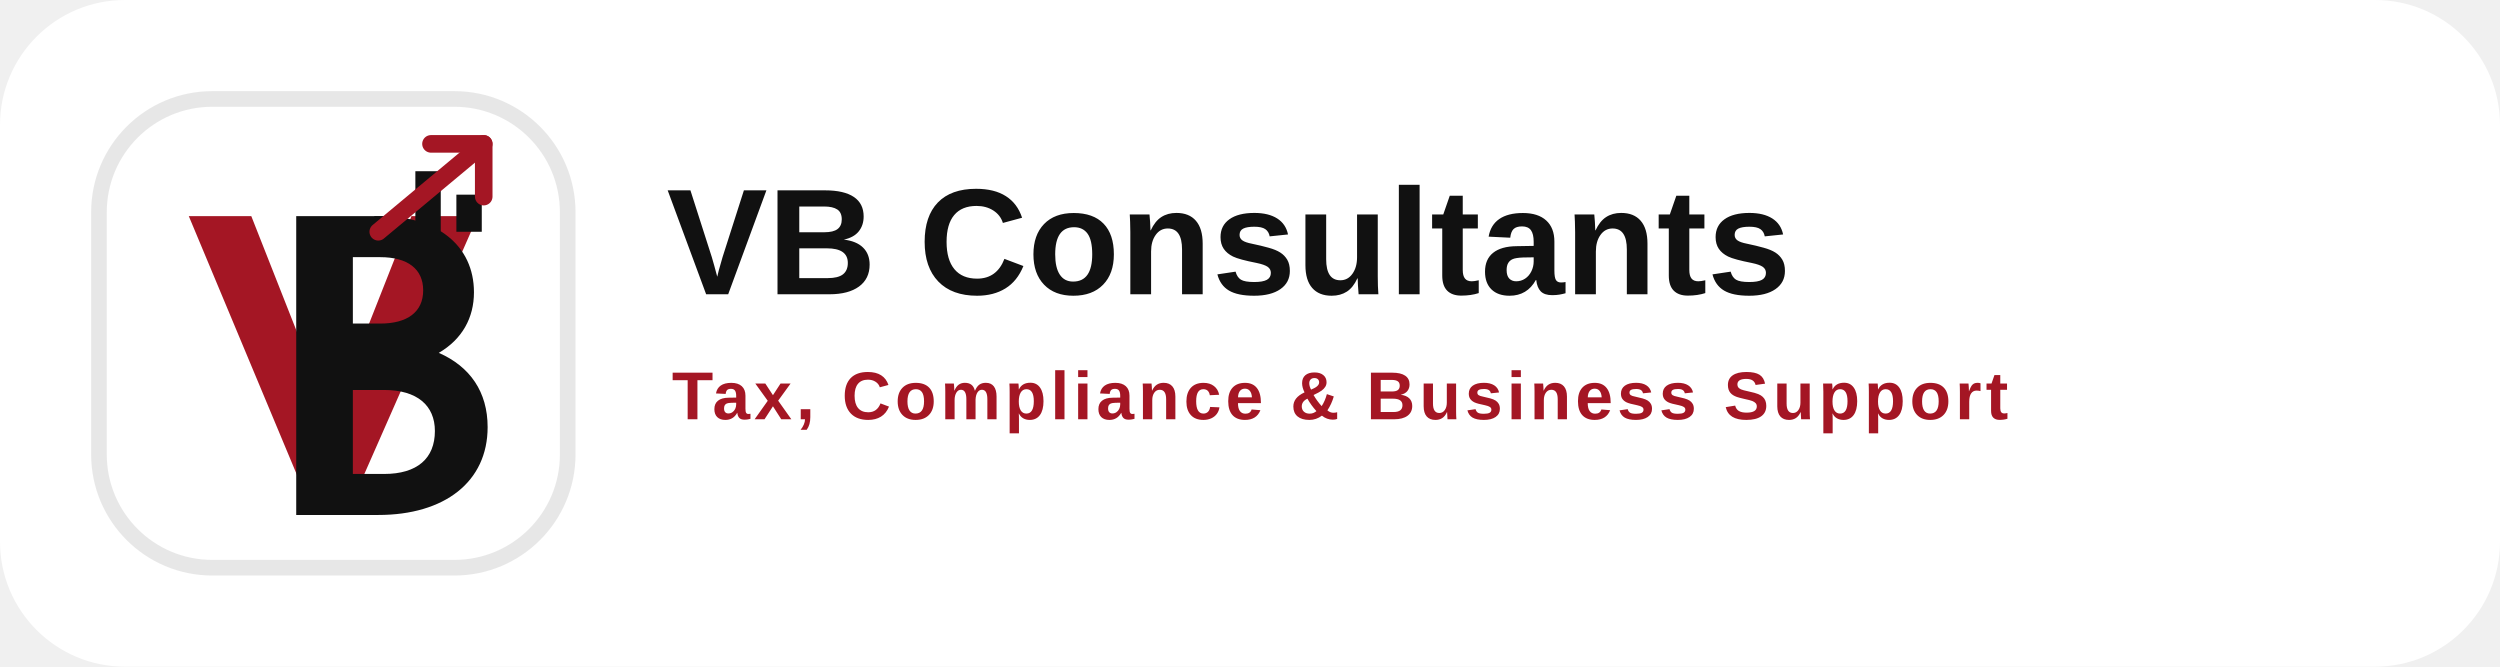
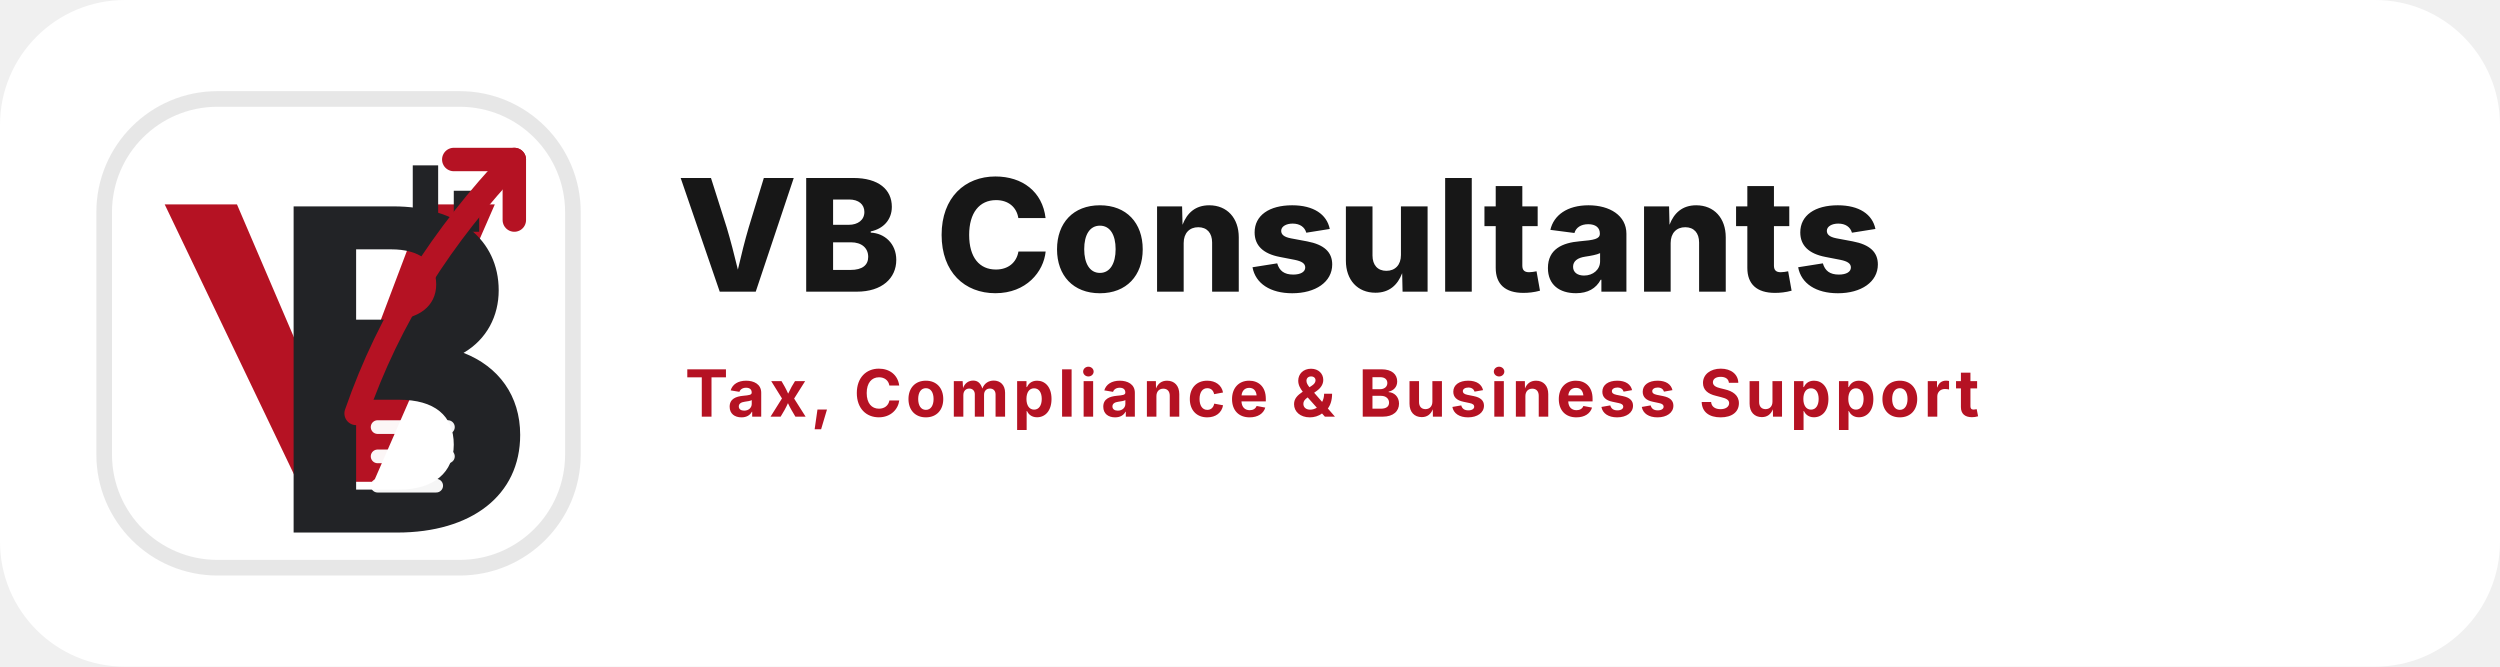
<svg xmlns="http://www.w3.org/2000/svg" width="960" height="256" viewBox="0 0 960 256" role="img" aria-label="VB Consultants">
  <rect width="960" height="256" rx="48" fill="#ffffff" />
-   <g transform="translate(32 32) scale(.75)">
+   <g transform="translate(34 32) scale(.75)">
    <rect width="256" height="256" rx="64" fill="#ffffff" />
    <rect x="8" y="8" width="240" height="240" rx="58" fill="none" stroke="#111111" stroke-opacity=".10" stroke-width="8" />
-     <path d="M54 68h32l41 104 41-104h34l-59 134h-33L54 68Z" fill="#a41624" />
-     <path d="M109 68h43c29 0 48 15 48 39 0 13-6 24-18 31 16 7 25 20 25 38 0 28-22 45-56 45h-42V68Zm43 55c14 0 22-6 22-17s-8-17-22-17h-14v34h14Zm2 77c17 0 26-8 26-22 0-13-9-21-26-21h-16v43h16Z" fill="#111111" />
-     <path d="M170 45h13v31h-13V45Zm21 12h13v19h-13V57Zm-42 11h13v8h-13v-8Z" fill="#111111" />
-     <path d="M151 76 205 31" stroke="#a41624" stroke-width="9" stroke-linecap="round" />
-     <path d="M205 31v27m0-27h-27" stroke="#a41624" stroke-width="9" stroke-linecap="round" stroke-linejoin="round" />
+     <path d="M39 62h37l51 119 45-119h36l-62 142h-39L39 62Z" fill="#b51223" />
+     <path d="M105 63h51c33 0 54 17 54 43 0 13-6 25-18 32 18 7 29 22 29 42 0 31-25 50-63 50h-53V63Zm50 58c14 0 23-7 23-18 0-12-9-18-23-18h-18v36h18Zm4 87c18 0 28-9 28-23 0-15-10-23-28-23h-22v46h22Z" fill="#222326" />
+     <path d="M148 176h36M148 191h36M148 206h30" stroke="#ffffff" stroke-width="7" stroke-linecap="round" opacity=".96" />
+     <path d="M166 42h13v34h-13V42Zm21 13h13v21h-13V55Zm-42 13h13v8h-13v-8Z" fill="#222326" />
+     <path d="M137 169C154 120 181 78 218 39" fill="none" stroke="#b51223" stroke-width="12" stroke-linecap="round" />
+     <path d="M218 39v31m0-31h-31" fill="none" stroke="#b51223" stroke-width="12" stroke-linecap="round" stroke-linejoin="round" />
  </g>
-   <text x="256" y="113" font-family="Arial, Helvetica, sans-serif" font-size="58" font-weight="800" fill="#111111">VB Consultants</text>
-   <text x="258" y="161" font-family="Arial, Helvetica, sans-serif" font-size="26" font-weight="700" letter-spacing="1.6" fill="#a41624">Tax, Compliance &amp; Business Support</text>
+   <text x="260" y="112" font-family="Inter, Arial, Helvetica, sans-serif" font-size="60" font-weight="800" fill="#171717">VB Consultants</text>
+   <text x="263" y="160" font-family="Inter, Arial, Helvetica, sans-serif" font-size="25" font-weight="700" letter-spacing="1.5" fill="#b51223">Tax, Compliance &amp; Business Support</text>
</svg>
